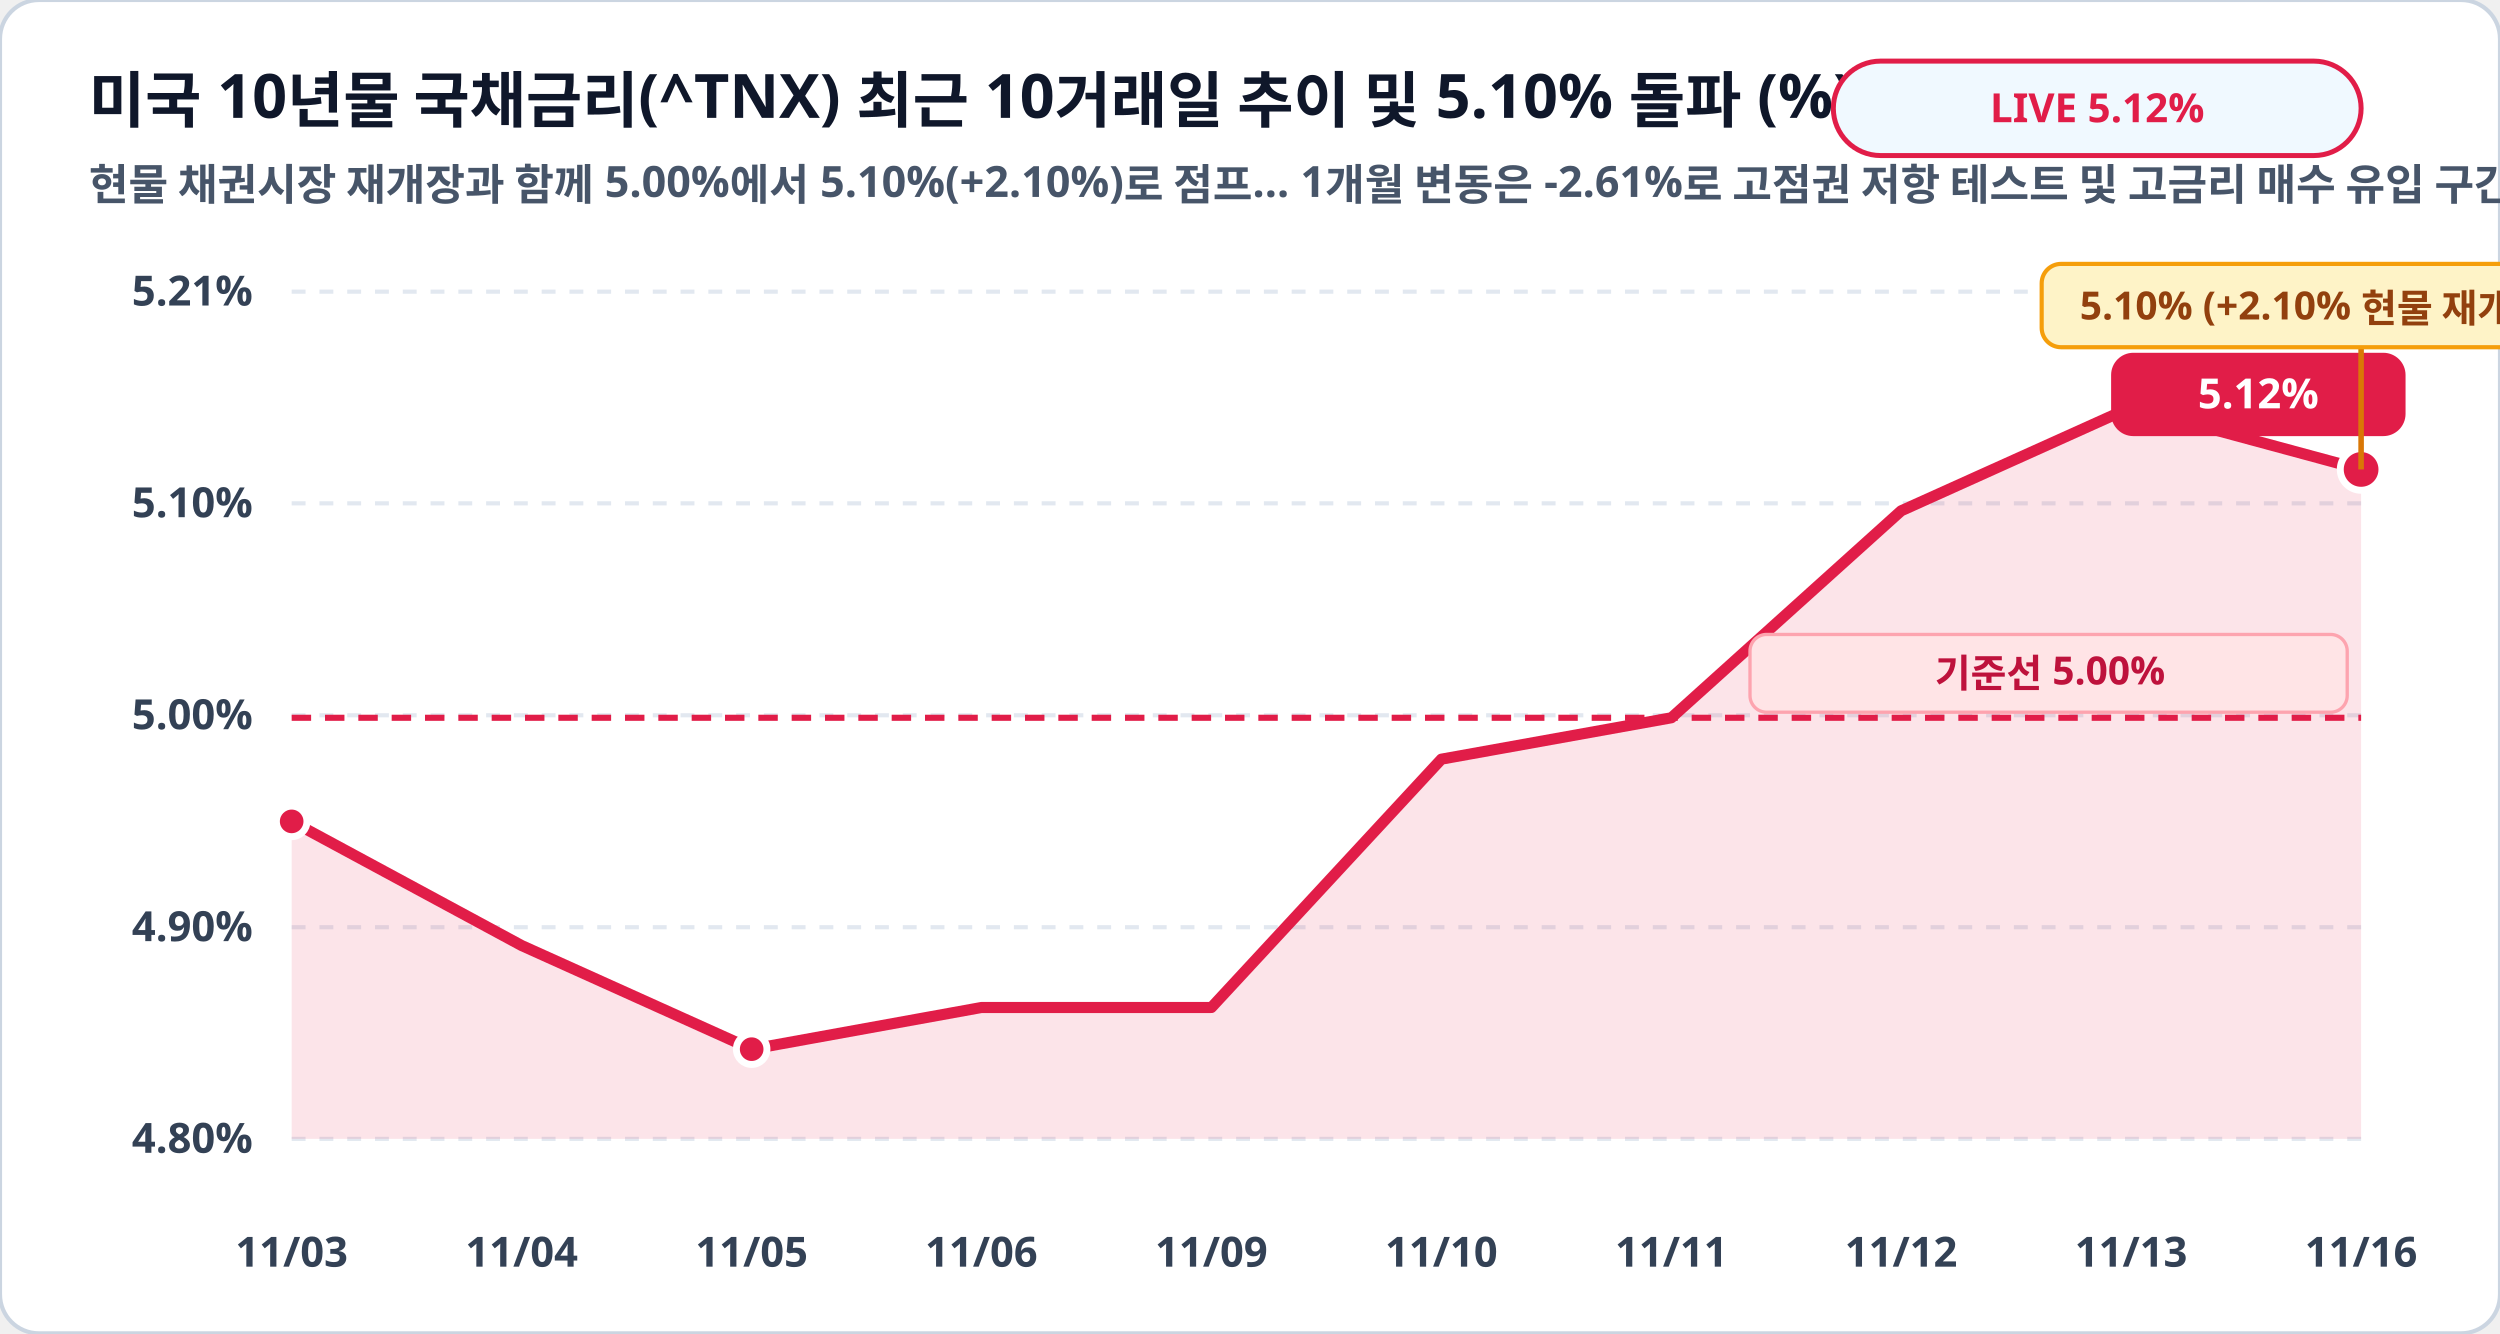
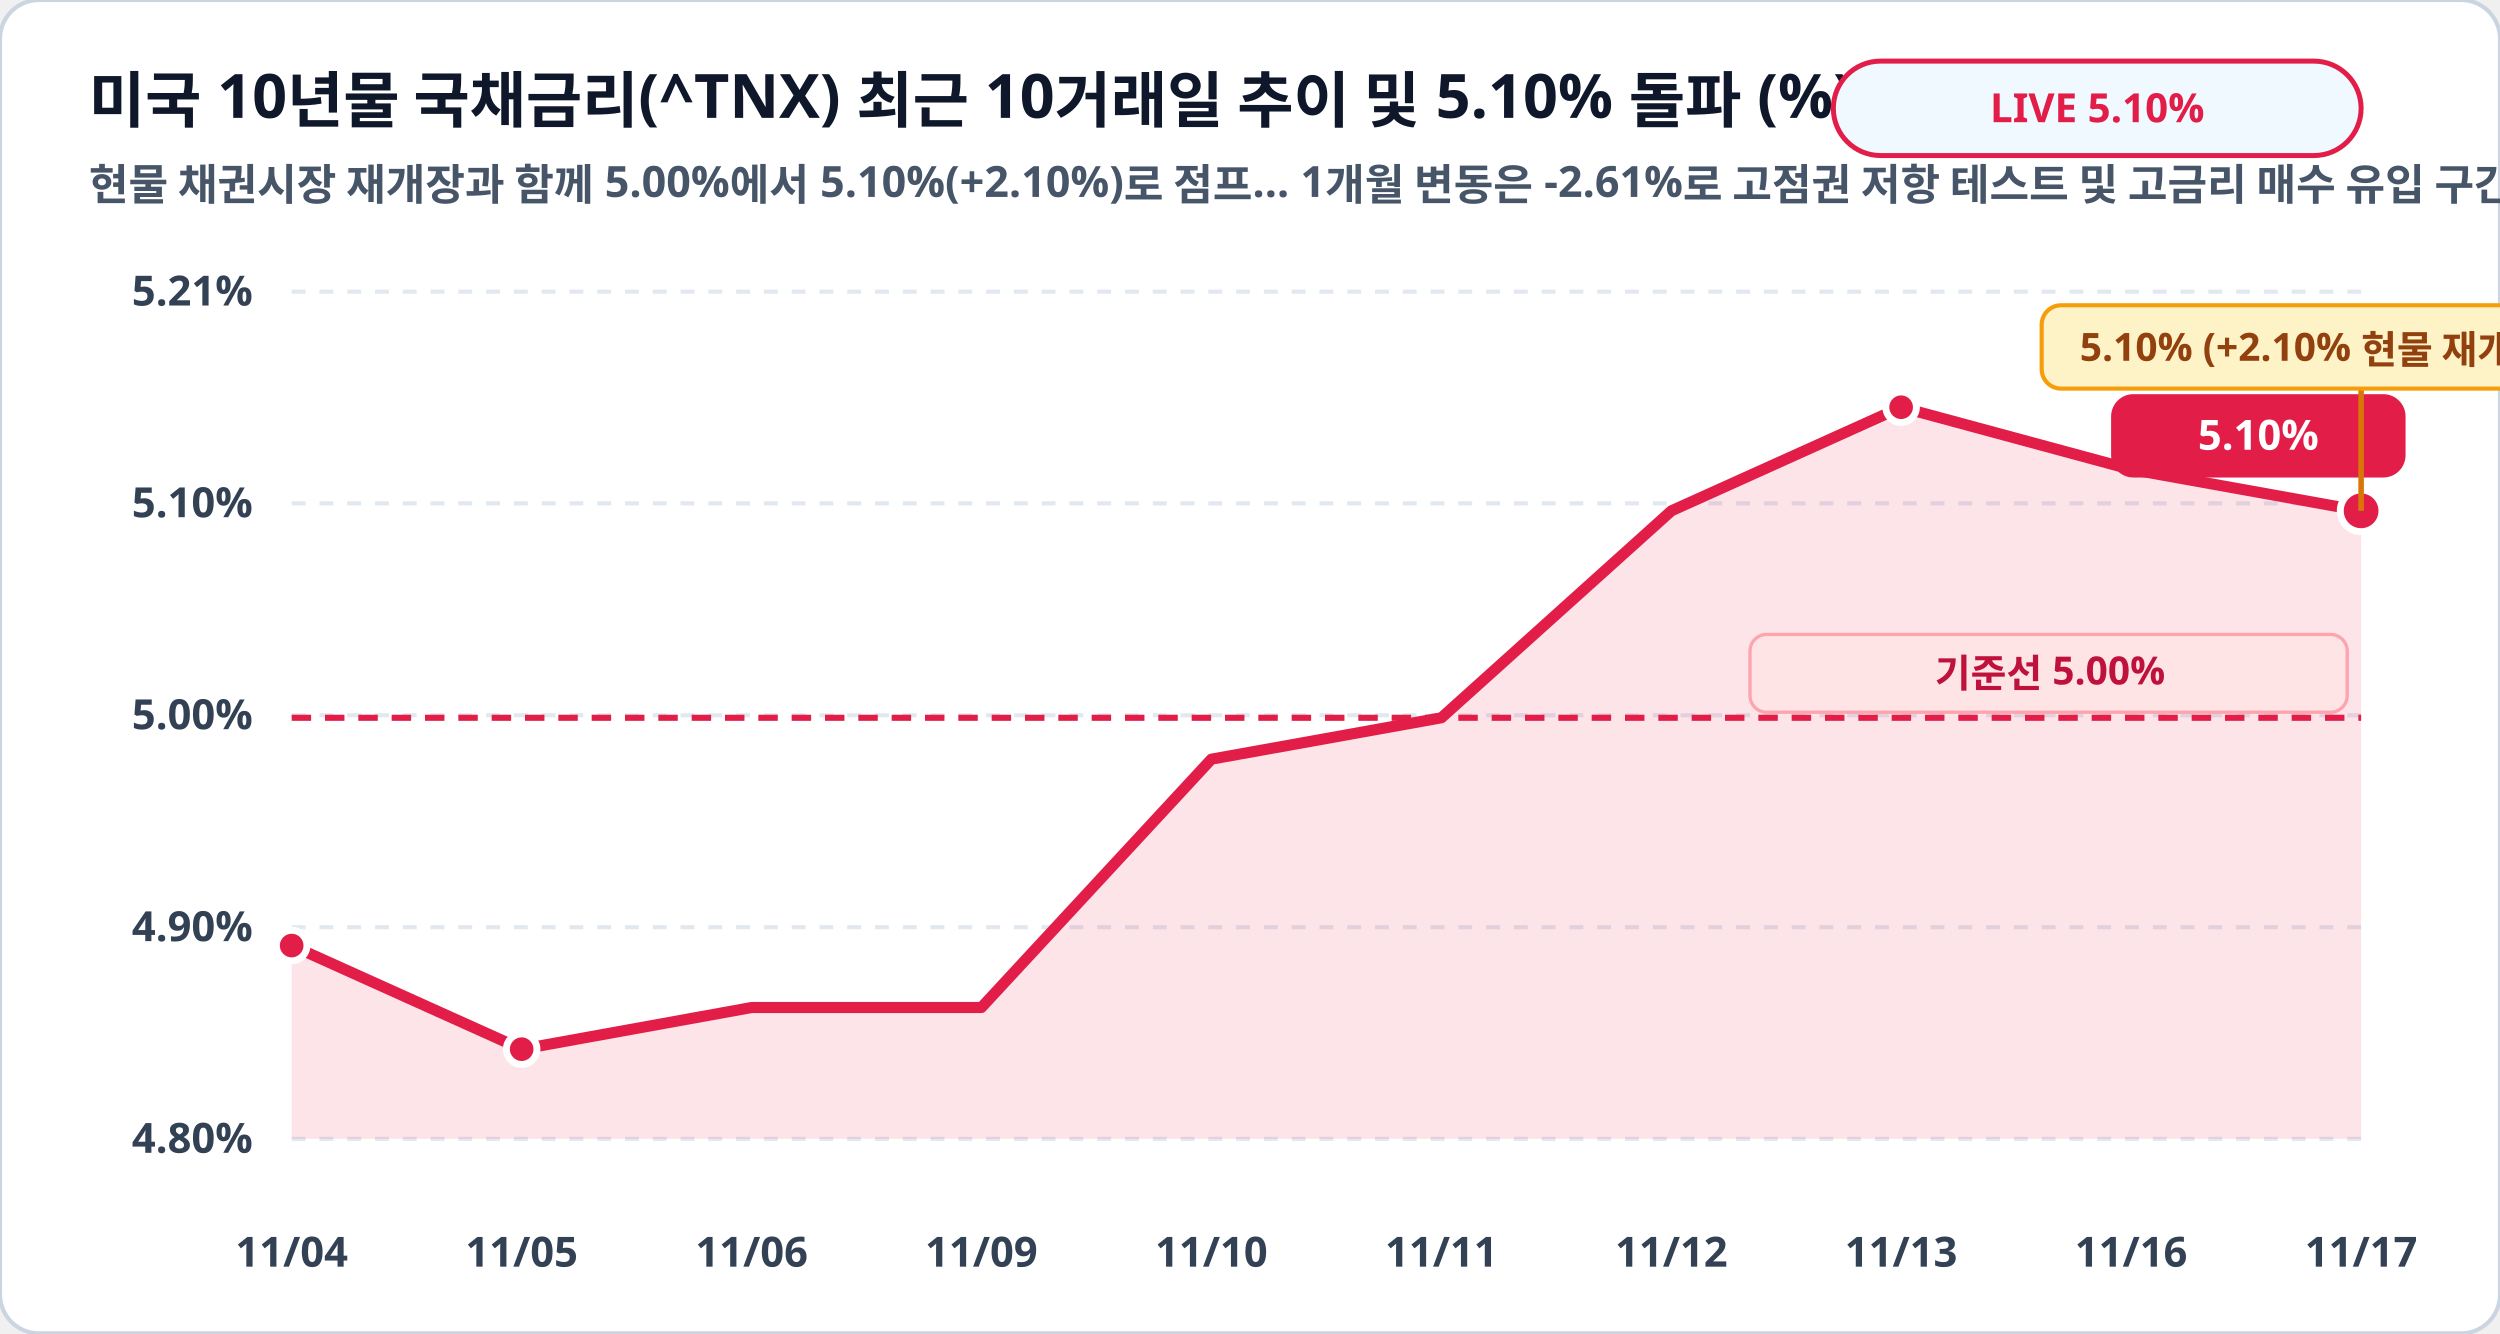
<svg xmlns="http://www.w3.org/2000/svg" viewBox="0 0 900 480" width="100%" height="100%">
  <rect width="900" height="480" rx="14" fill="#ffffff" stroke="#cbd5e1" stroke-width="1.5" />
  <text x="32" y="44" fill="#0f172a" font-family="Pretendard, sans-serif" font-size="22" font-weight="900">미국 10년물 국채금리(^TNX) 최근 10거래일 추이 및 5.10% 돌파 (%)</text>
  <text x="32" y="72" fill="#475569" font-family="Pretendard, sans-serif" font-size="15.5" font-weight="600">현물 채권시장 재개장과 함께 5.00%에서 5.10%(+2.10%)로 점프… 1개월 변동은 -2.61%로 고점권 저항 테스트 및 고금리 매수 유입 구간</text>
  <rect x="660" y="22" width="190" height="34" rx="17" fill="#f0f9ff" stroke="#e11d48" stroke-width="1.8" />
-   <text x="755" y="44" fill="#e11d48" font-family="Pretendard, sans-serif" font-size="14.5" font-weight="800" text-anchor="middle">LIVE 5.12%</text>
+   <text x="755" y="44" fill="#e11d48" font-family="Pretendard, sans-serif" font-size="14.5" font-weight="800" text-anchor="middle">LIVE 5.10%</text>
  <line x1="105" y1="105.0" x2="850" y2="105.0" stroke="#e2e8f0" stroke-width="1.5" stroke-dasharray="5,5" />
  <text x="91" y="110.0" fill="#334155" font-family="Pretendard, sans-serif" font-size="15" font-weight="700" text-anchor="end">5.21%</text>
  <line x1="105" y1="181.2" x2="850" y2="181.2" stroke="#e2e8f0" stroke-width="1.5" stroke-dasharray="5,5" />
  <text x="91" y="186.2" fill="#334155" font-family="Pretendard, sans-serif" font-size="15" font-weight="700" text-anchor="end">5.10%</text>
  <line x1="105" y1="257.5" x2="850" y2="257.5" stroke="#e2e8f0" stroke-width="1.5" stroke-dasharray="5,5" />
  <text x="91" y="262.5" fill="#334155" font-family="Pretendard, sans-serif" font-size="15" font-weight="700" text-anchor="end">5.00%</text>
  <line x1="105" y1="333.8" x2="850" y2="333.8" stroke="#e2e8f0" stroke-width="1.5" stroke-dasharray="5,5" />
  <text x="91" y="338.8" fill="#334155" font-family="Pretendard, sans-serif" font-size="15" font-weight="700" text-anchor="end">4.90%</text>
  <line x1="105" y1="410.0" x2="850" y2="410.0" stroke="#e2e8f0" stroke-width="1.5" stroke-dasharray="5,5" />
  <text x="91" y="415.0" fill="#334155" font-family="Pretendard, sans-serif" font-size="15" font-weight="700" text-anchor="end">4.80%</text>
-   <polygon points="105.0,410.0 105.0,295.7 187.8,340.4 270.6,377.7 353.3,362.7 436.1,362.7 518.9,273.3 601.7,258.4 684.4,183.9 767.2,146.6 850.0,169.0 850.0,410.0" fill="#e11d48" fill-opacity="0.12" />
-   <polyline fill="none" stroke="#e11d48" stroke-width="4" stroke-linecap="round" stroke-linejoin="round" points="105.0,295.7 187.8,340.4 270.6,377.7 353.3,362.7 436.1,362.7 518.9,273.3 601.7,258.4 684.4,183.9 767.2,146.6 850.0,169.0" />
+   <polygon points="105.0,410.0 105.0,340.4 187.8,377.7 270.6,362.7 353.3,362.7 436.1,273.3 518.9,258.4 601.7,183.9 684.4,146.6 767.2,169.0 850.0,183.9 850.0,410.0" fill="#e11d48" fill-opacity="0.12" />
+   <polyline fill="none" stroke="#e11d48" stroke-width="4" stroke-linecap="round" stroke-linejoin="round" points="105.0,340.4 187.8,377.7 270.6,362.7 353.3,362.7 436.1,273.3 518.9,258.4 601.7,183.9 684.4,146.6 767.2,169.0 850.0,183.9" />
  <line x1="105" y1="258.4" x2="850" y2="258.4" stroke="#e11d48" stroke-width="2.2" stroke-dasharray="7,5" />
  <rect x="630" y="228.4" width="215" height="28" rx="6" fill="#ffe4e6" stroke="#fda4af" stroke-width="1.2" />
  <text x="738" y="247.4" fill="#be123c" font-family="Pretendard, sans-serif" font-size="14" font-weight="800" text-anchor="middle">기준선 5.00%</text>
-   <circle cx="105.0" cy="295.7" r="5.5" fill="#e11d48" stroke="#ffffff" stroke-width="2.5" />
-   <circle cx="270.6" cy="377.7" r="5.5" fill="#e11d48" stroke="#ffffff" stroke-width="2.5" />
-   <circle cx="767.2" cy="146.6" r="5.5" fill="#e11d48" stroke="#ffffff" stroke-width="2.5" />
-   <circle cx="850.0" cy="169.0" r="7.5" fill="#e11d48" stroke="#ffffff" stroke-width="2.5" />
-   <rect x="760.0" y="127.0" width="106" height="30" rx="8" fill="#e11d48" />
-   <text x="813.0" y="147.0" fill="#ffffff" font-family="Pretendard, sans-serif" font-size="15" font-weight="800" text-anchor="middle">5.12%</text>
-   <line x1="850.0" y1="169.0" x2="850.0" y2="125.0" stroke="#d97706" stroke-width="2" />
-   <rect x="735.0" y="95.0" width="230" height="30" rx="7" fill="#fef3c7" stroke="#f59e0b" stroke-width="1.5" />
-   <text x="850.0" y="115.0" fill="#92400e" font-family="Pretendard, sans-serif" font-size="14" font-weight="800" text-anchor="middle">5.10% (+2.10% 현물 재개장 반영)</text>
-   <text x="105.0" y="456" fill="#334155" font-family="Pretendard, sans-serif" font-size="15" font-weight="700" text-anchor="middle">11/03</text>
-   <text x="187.8" y="456" fill="#334155" font-family="Pretendard, sans-serif" font-size="15" font-weight="700" text-anchor="middle">11/04</text>
-   <text x="270.6" y="456" fill="#334155" font-family="Pretendard, sans-serif" font-size="15" font-weight="700" text-anchor="middle">11/05</text>
-   <text x="353.3" y="456" fill="#334155" font-family="Pretendard, sans-serif" font-size="15" font-weight="700" text-anchor="middle">11/06</text>
-   <text x="436.1" y="456" fill="#334155" font-family="Pretendard, sans-serif" font-size="15" font-weight="700" text-anchor="middle">11/09</text>
-   <text x="518.9" y="456" fill="#334155" font-family="Pretendard, sans-serif" font-size="15" font-weight="700" text-anchor="middle">11/10</text>
-   <text x="601.7" y="456" fill="#334155" font-family="Pretendard, sans-serif" font-size="15" font-weight="700" text-anchor="middle">11/11</text>
-   <text x="684.4" y="456" fill="#334155" font-family="Pretendard, sans-serif" font-size="15" font-weight="700" text-anchor="middle">11/12</text>
-   <text x="767.2" y="456" fill="#334155" font-family="Pretendard, sans-serif" font-size="15" font-weight="700" text-anchor="middle">11/13</text>
-   <text x="850.0" y="456" fill="#334155" font-family="Pretendard, sans-serif" font-size="15" font-weight="700" text-anchor="middle">11/16</text>
+   <circle cx="105.0" cy="340.4" r="5.5" fill="#e11d48" stroke="#ffffff" stroke-width="2.5" />
+   <circle cx="187.8" cy="377.7" r="5.5" fill="#e11d48" stroke="#ffffff" stroke-width="2.5" />
+   <circle cx="684.4" cy="146.6" r="5.5" fill="#e11d48" stroke="#ffffff" stroke-width="2.5" />
+   <circle cx="850.0" cy="183.9" r="7.5" fill="#e11d48" stroke="#ffffff" stroke-width="2.5" />
+   <rect x="760.0" y="141.9" width="106" height="30" rx="8" fill="#e11d48" />
+   <text x="813.0" y="161.9" fill="#ffffff" font-family="Pretendard, sans-serif" font-size="15" font-weight="800" text-anchor="middle">5.10%</text>
+   <line x1="850.0" y1="183.9" x2="850.0" y2="139.9" stroke="#d97706" stroke-width="2" />
+   <rect x="735.0" y="109.9" width="230" height="30" rx="7" fill="#fef3c7" stroke="#f59e0b" stroke-width="1.5" />
+   <text x="850.0" y="129.9" fill="#92400e" font-family="Pretendard, sans-serif" font-size="14" font-weight="800" text-anchor="middle">5.10% (+2.10% 현물 재개장 반영)</text>
+   <text x="105.0" y="456" fill="#334155" font-family="Pretendard, sans-serif" font-size="15" font-weight="700" text-anchor="middle">11/04</text>
+   <text x="187.8" y="456" fill="#334155" font-family="Pretendard, sans-serif" font-size="15" font-weight="700" text-anchor="middle">11/05</text>
+   <text x="270.6" y="456" fill="#334155" font-family="Pretendard, sans-serif" font-size="15" font-weight="700" text-anchor="middle">11/06</text>
+   <text x="353.3" y="456" fill="#334155" font-family="Pretendard, sans-serif" font-size="15" font-weight="700" text-anchor="middle">11/09</text>
+   <text x="436.1" y="456" fill="#334155" font-family="Pretendard, sans-serif" font-size="15" font-weight="700" text-anchor="middle">11/10</text>
+   <text x="518.9" y="456" fill="#334155" font-family="Pretendard, sans-serif" font-size="15" font-weight="700" text-anchor="middle">11/11</text>
+   <text x="601.7" y="456" fill="#334155" font-family="Pretendard, sans-serif" font-size="15" font-weight="700" text-anchor="middle">11/12</text>
+   <text x="684.4" y="456" fill="#334155" font-family="Pretendard, sans-serif" font-size="15" font-weight="700" text-anchor="middle">11/13</text>
+   <text x="767.2" y="456" fill="#334155" font-family="Pretendard, sans-serif" font-size="15" font-weight="700" text-anchor="middle">11/16</text>
+   <text x="850.0" y="456" fill="#334155" font-family="Pretendard, sans-serif" font-size="15" font-weight="700" text-anchor="middle">11/17</text>
</svg>
